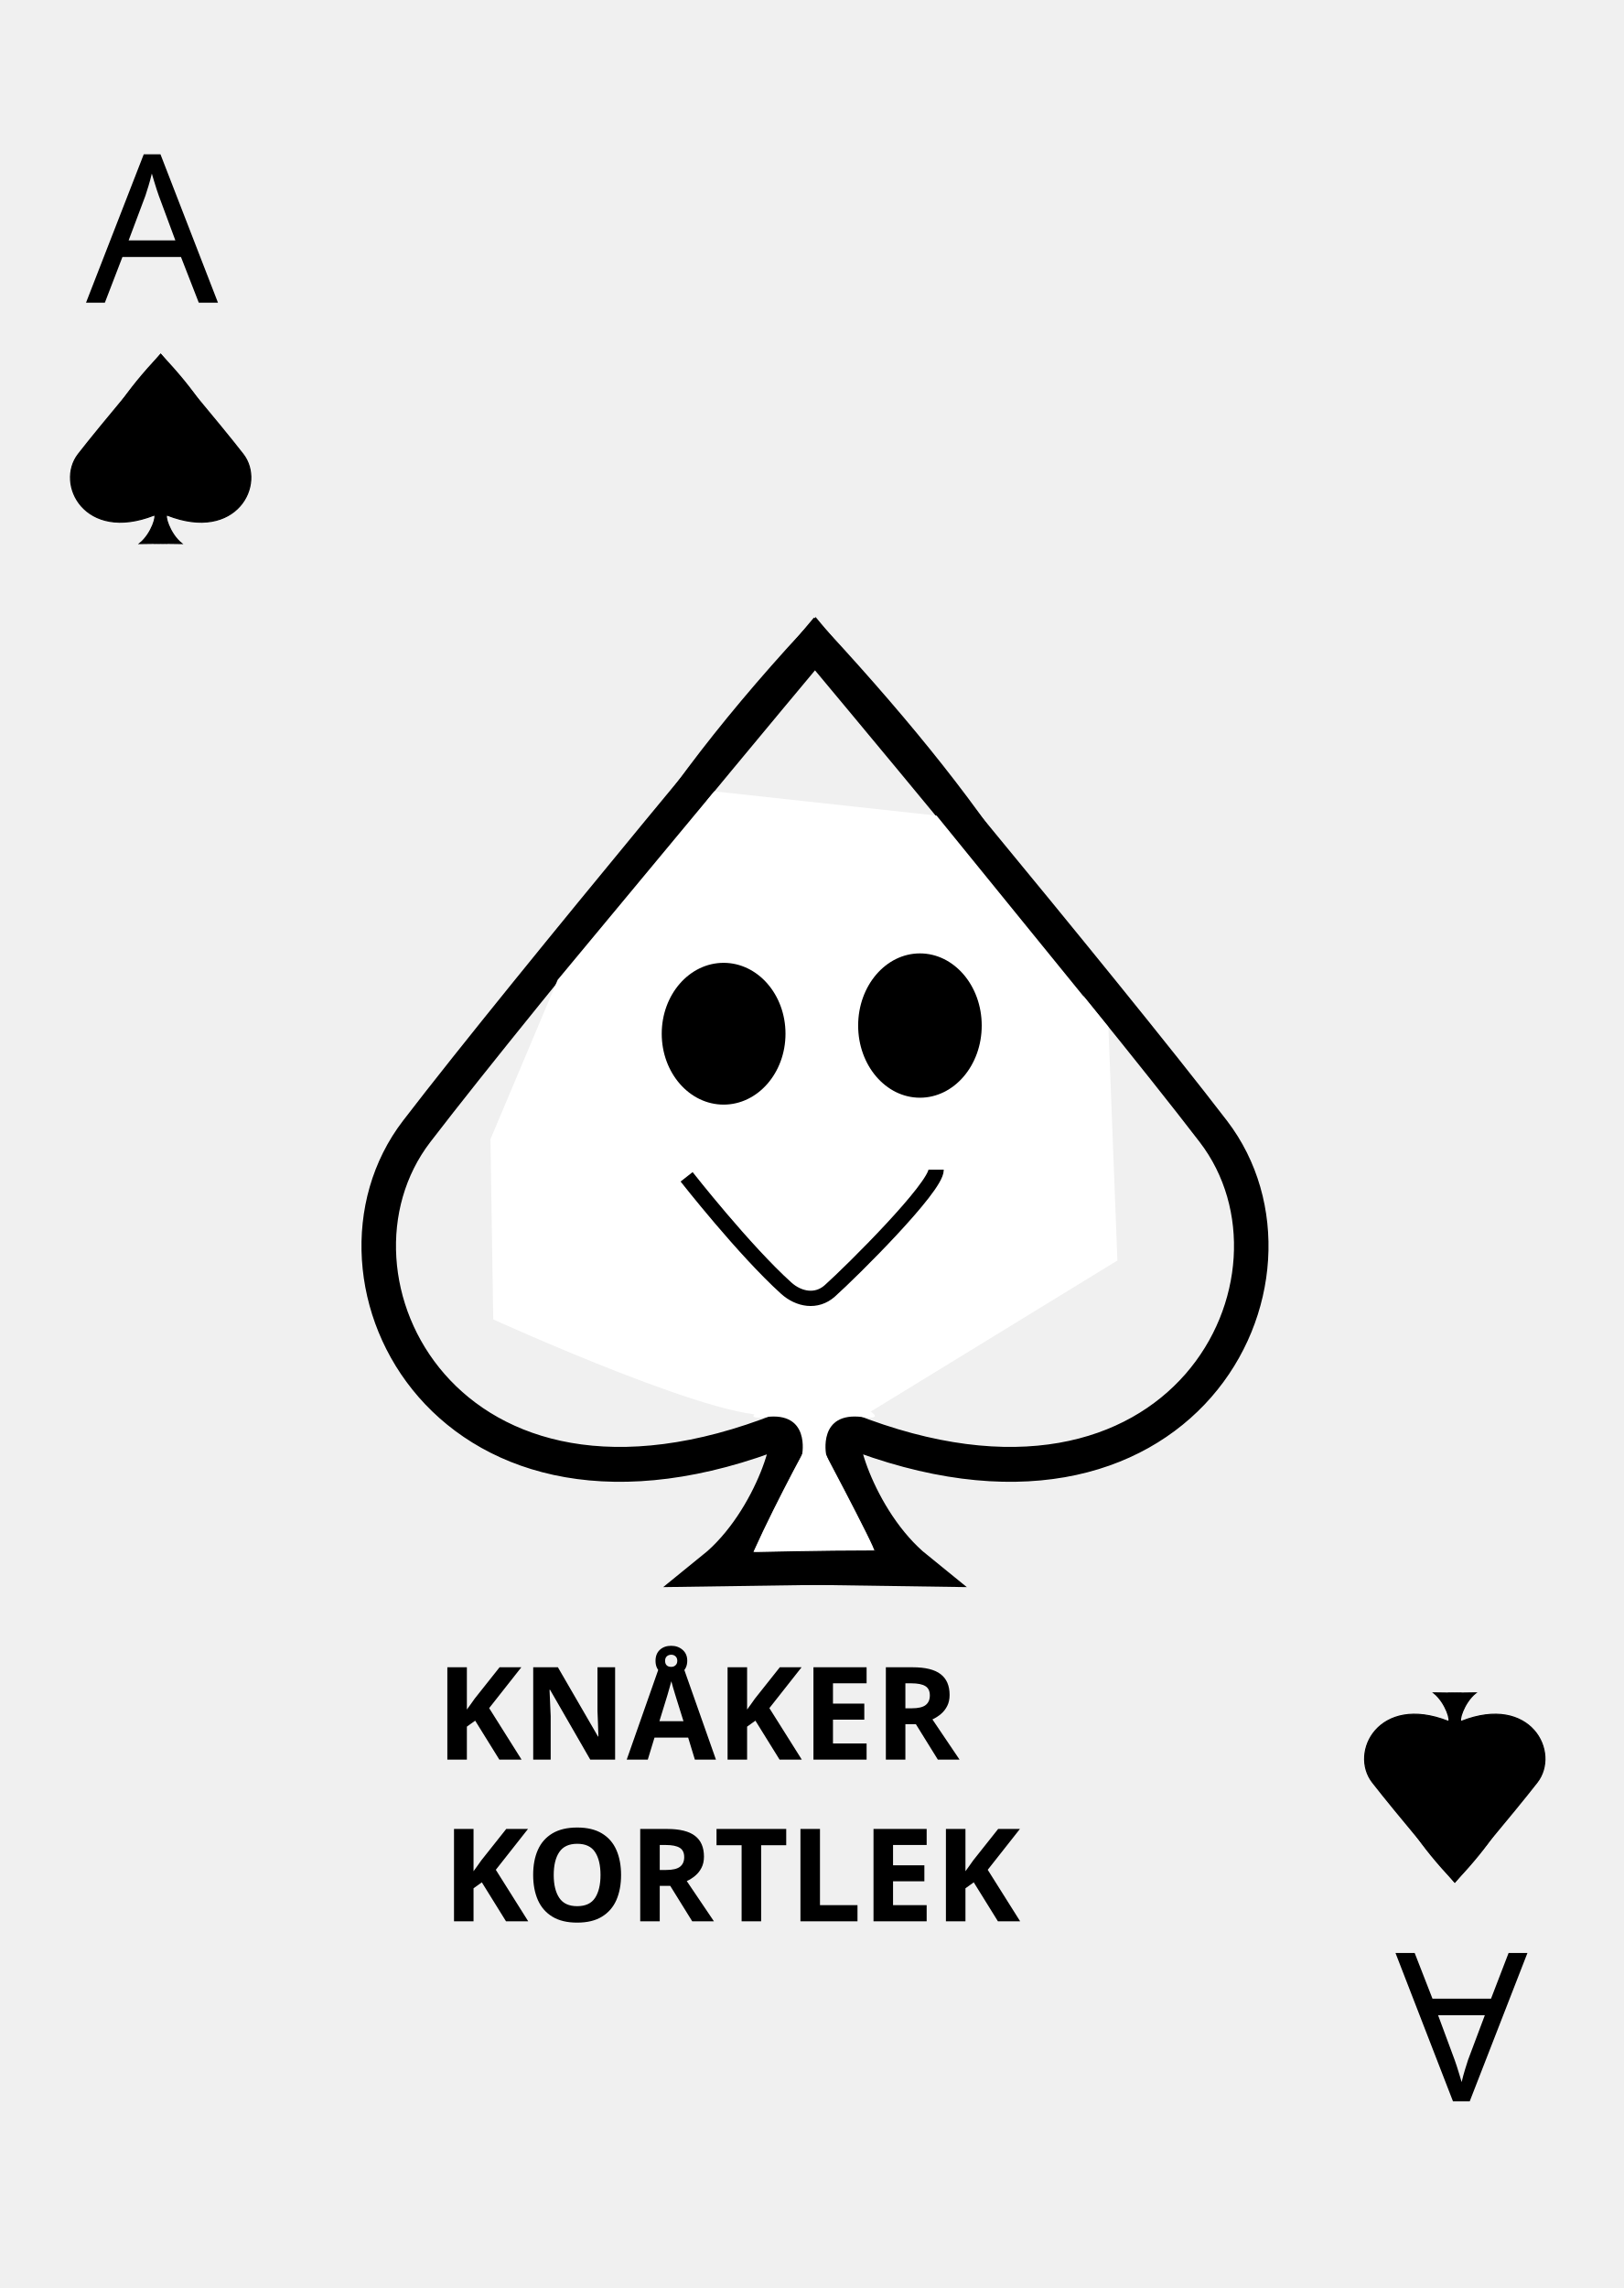
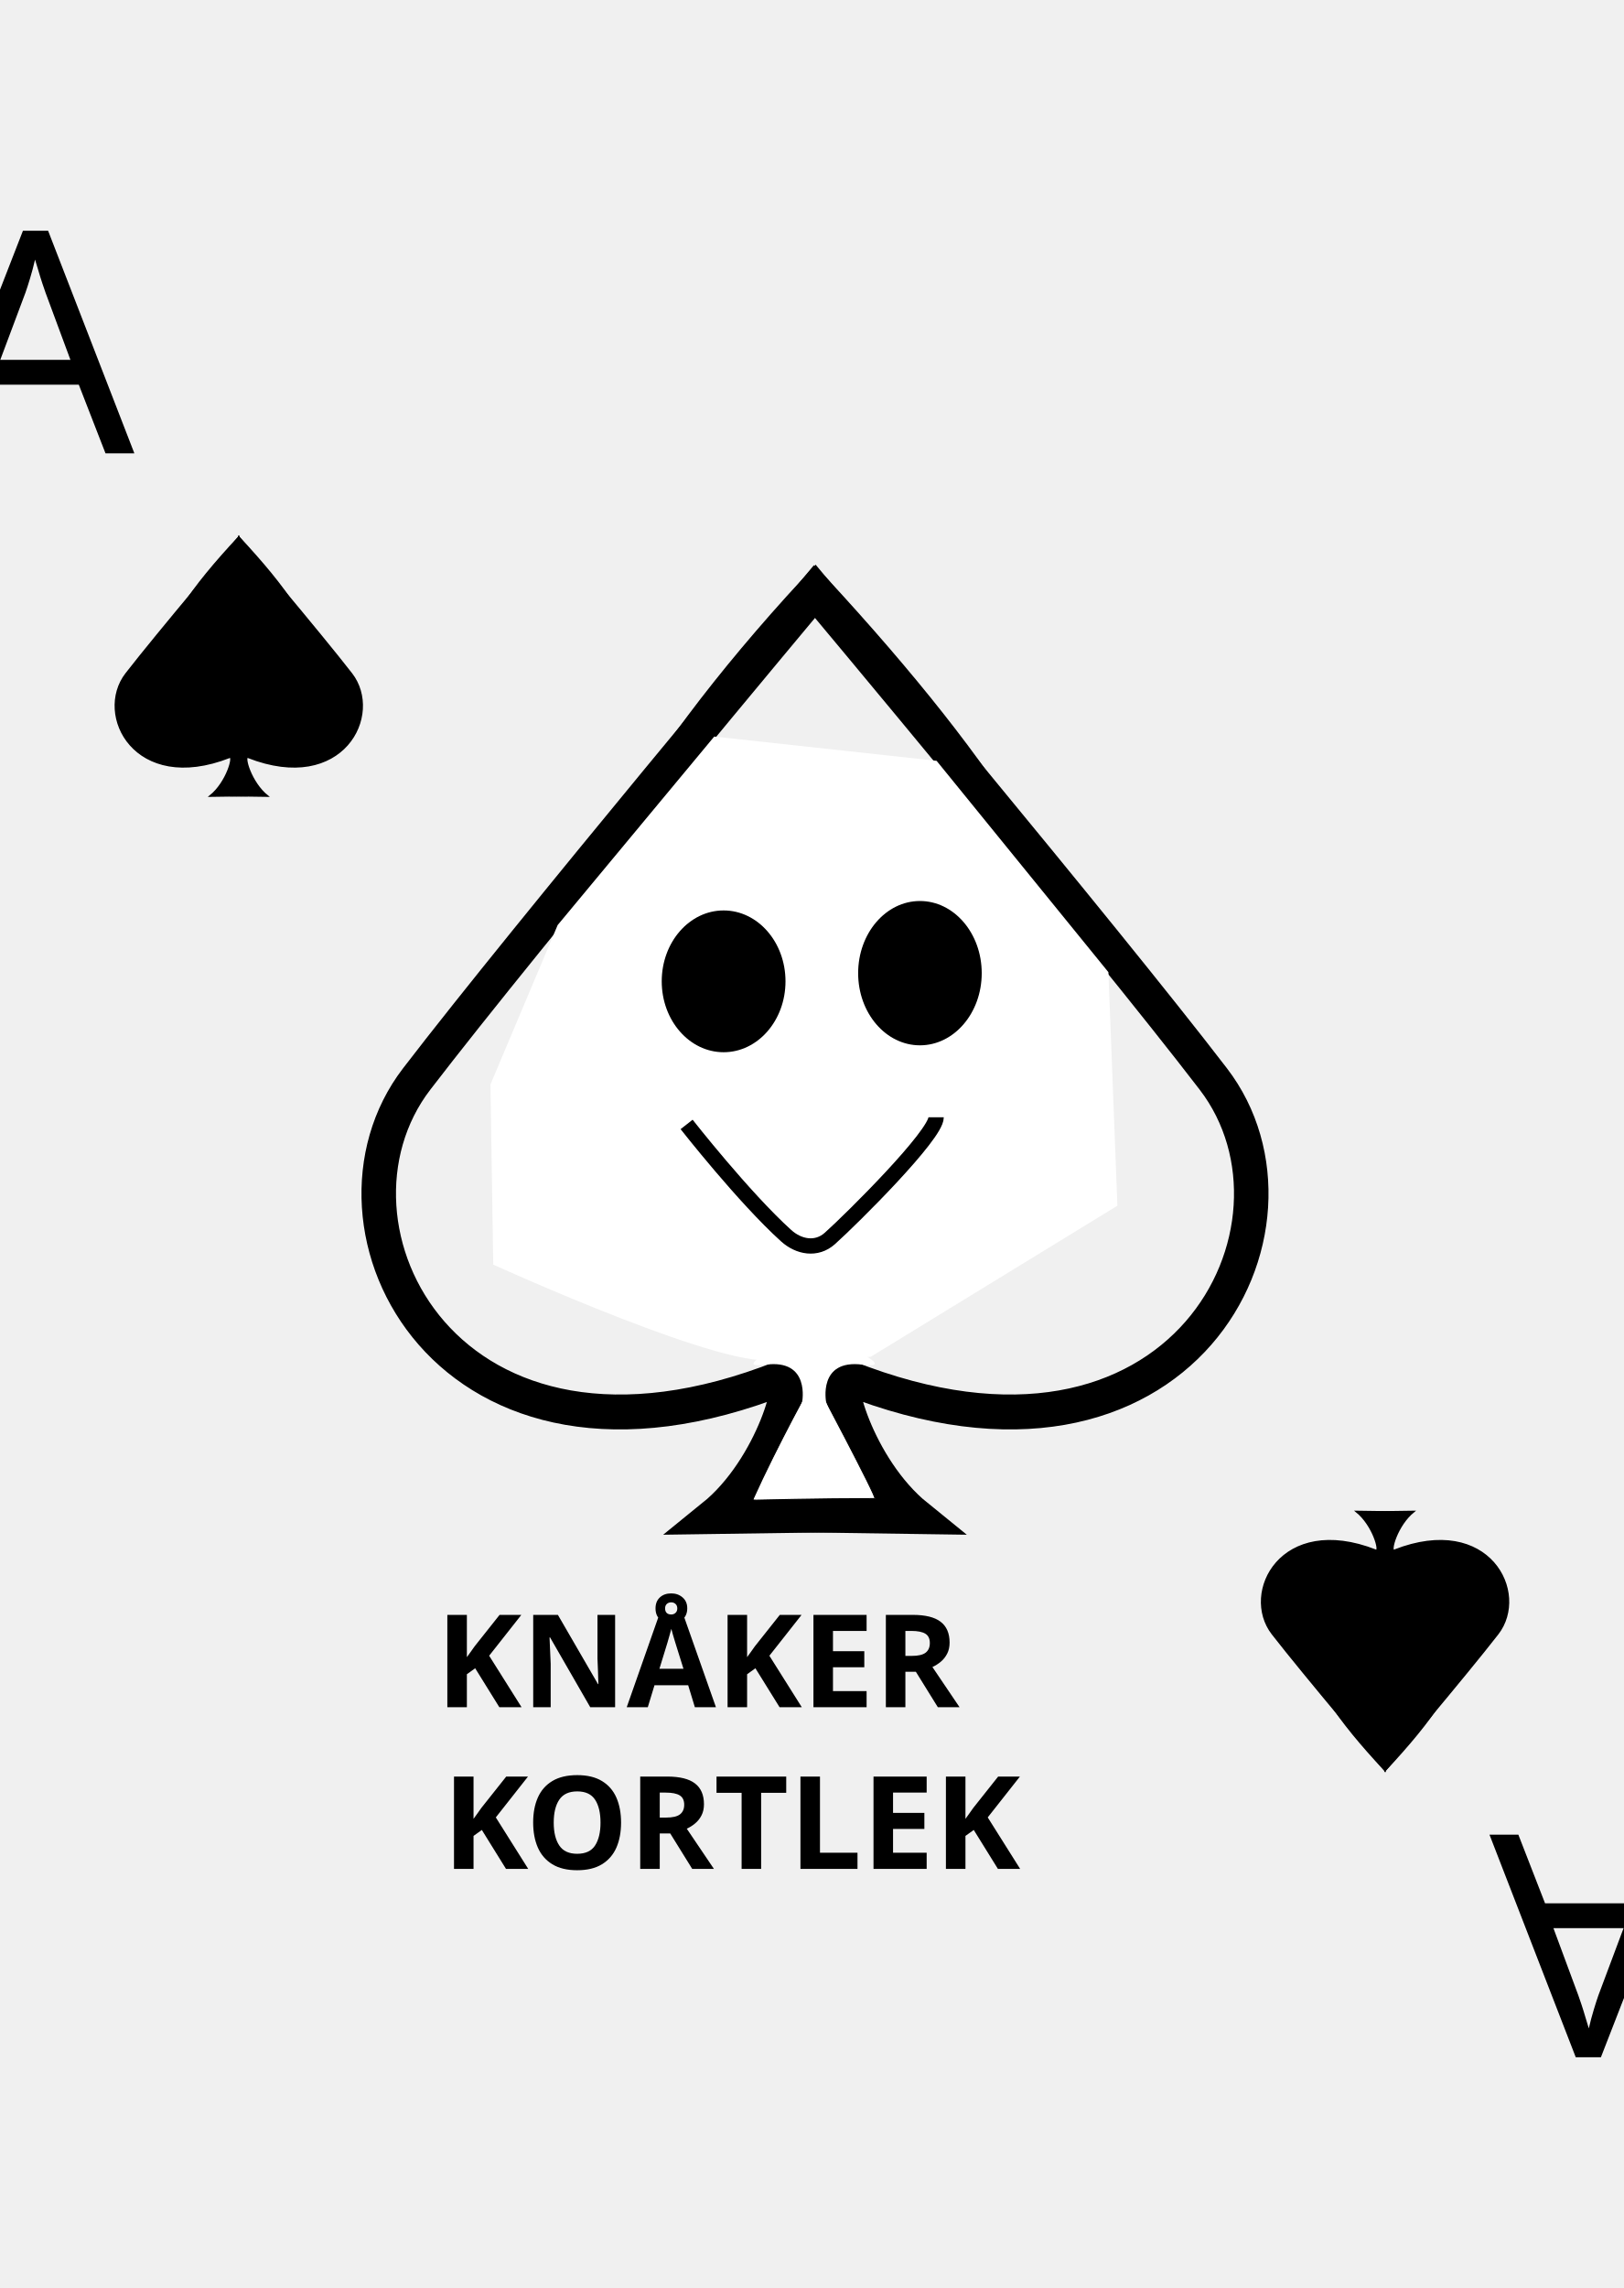
<svg xmlns="http://www.w3.org/2000/svg" width="443mm" height="624mm" viewBox="0 0 443 624" version="1.1" id="svg8">
  <defs id="defs2">
    <clipPath id="clipEmfPath1" clipPathUnits="userSpaceOnUse">
      <path id="path833" d="M 0,0 H 264.091 V 373.013 H 0 Z" />
    </clipPath>
    <pattern y="0" x="0" height="6" width="6" patternUnits="userSpaceOnUse" id="EMFhbasepattern" />
    <clipPath id="clipEmfPath1-7" clipPathUnits="userSpaceOnUse">
      <path id="path833-0" d="M 0,0 H 264.091 V 373.013 H 0 Z" />
    </clipPath>
    <pattern y="0" x="0" height="6" width="6" patternUnits="userSpaceOnUse" id="EMFhbasepattern-6" />
  </defs>
  <g id="layer1">
    <text id="text874" y="60.38" x="26.895" style="font-style:normal;font-weight:normal;font-size:27.566px;line-height:1.25;font-family:sans-serif;fill:#000000;fill-opacity:1;stroke:none;stroke-width:0.861" xml:space="preserve">
      <tspan id="tspan884" style="font-style:normal;font-variant:normal;font-weight:normal;font-stretch:normal;font-size:27.566px;font-family:'Fredoka One';-inkscape-font-specification:'Fredoka One';stroke-width:0.861" y="60.38" x="26.895" />
    </text>
-     <text xml:space="preserve" style="font-style:normal;font-weight:normal;font-size:56.444px;line-height:1.25;font-family:sans-serif;fill:#000000;fill-opacity:1;stroke:none;stroke-width:0.265" x="23.466" y="82.549" id="text1076">
-       <tspan id="tspan1074" x="23.466" y="82.549" style="font-style:normal;font-variant:normal;font-weight:normal;font-stretch:normal;font-size:56.444px;font-family:'Fredoka One';-inkscape-font-specification:'Fredoka One';fill:#000000;fill-opacity:1;stroke-width:0.265">A</tspan>
-     </text>
-     <text transform="scale(-1)" id="text969" y="-532.625" x="-416.698" style="font-style:normal;font-weight:normal;font-size:56.444px;line-height:1.25;font-family:sans-serif;fill:#000000;fill-opacity:1;stroke:none;stroke-width:0.265" xml:space="preserve">
-       <tspan style="font-style:normal;font-variant:normal;font-weight:normal;font-stretch:normal;font-size:56.444px;font-family:'Fredoka One';-inkscape-font-specification:'Fredoka One';fill:#000000;fill-opacity:1;stroke-width:0.265" y="-532.625" x="-416.698" id="tspan967">A</tspan>
-     </text>
-     <g id="layer1-5" transform="translate(17.2517,95.85543)">
-       <path id="path835" d="m 26.581,0.792 c 0,0 -16.102,19.019 -22.457,27.208 -6.355,8.189 1.728,24.048 20.63,16.642 0.927,-0.363 -0.52,5.034 -3.91,7.747 l 7.388,-0.106 -2.197,-8.809 C 48.075,31.786 45.872,21.467 26.581,0.792 Z" style="fill:#000000;fill-opacity:1;stroke:#000000;stroke-width:0.312px;stroke-linecap:butt;stroke-linejoin:miter;stroke-opacity:1" />
-       <path style="fill:#000000;fill-opacity:1;stroke:#000000;stroke-width:0.312px;stroke-linecap:butt;stroke-linejoin:miter;stroke-opacity:1" d="m 26.581,0.792 c 0,0 16.102,19.019 22.457,27.208 6.355,8.189 -1.728,24.048 -20.63,16.642 -0.927,-0.363 0.52,5.034 3.91,7.747 l -7.388,-0.106 2.197,-8.809 C 5.086,31.786 7.289,21.467 26.581,0.792 Z" id="path841" />
-       <rect y="40.48" x="25.54" height="6.398" width="2.081" id="rect843" style="fill:#000000;fill-opacity:1;stroke:#000000;stroke-width:0.936;stroke-linecap:round;stroke-linejoin:round;paint-order:stroke fill markers" />
-     </g>
-     <g transform="matrix(1,0,0,-1,370.2945,514.0833)" id="g1043">
-       <path style="fill:#000000;fill-opacity:1;stroke:#000000;stroke-width:0.312px;stroke-linecap:butt;stroke-linejoin:miter;stroke-opacity:1" d="m 26.581,0.792 c 0,0 -16.102,19.019 -22.457,27.208 -6.355,8.189 1.728,24.048 20.63,16.642 0.927,-0.363 -0.52,5.034 -3.91,7.747 l 7.388,-0.106 -2.197,-8.809 C 48.075,31.786 45.872,21.467 26.581,0.792 Z" id="path1037" />
-       <path id="path1039" d="m 26.581,0.792 c 0,0 16.102,19.019 22.457,27.208 6.355,8.189 -1.728,24.048 -20.63,16.642 -0.927,-0.363 0.52,5.034 3.91,7.747 l -7.388,-0.106 2.197,-8.809 C 5.086,31.786 7.289,21.467 26.581,0.792 Z" style="fill:#000000;fill-opacity:1;stroke:#000000;stroke-width:0.312px;stroke-linecap:butt;stroke-linejoin:miter;stroke-opacity:1" />
-       <rect style="fill:#000000;fill-opacity:1;stroke:#000000;stroke-width:0.936;stroke-linecap:round;stroke-linejoin:round;paint-order:stroke fill markers" id="rect1041" width="2.081" height="6.398" x="25.54" y="40.48" />
-     </g>
-     <g transform="matrix(4.839054,0,0,4.892733,93.70961,171.5675)" id="g1051" style="fill:none;stroke-width:1.945;stroke-miterlimit:4;stroke-dasharray:none">
+     <g transform="matrix(4.839054,0,0,4.892733,93.70961,157.2799)" id="g1051" style="fill:none;stroke-width:1.945;stroke-miterlimit:4;stroke-dasharray:none">
      <path style="fill:none;fill-opacity:1;stroke:#000000;stroke-width:1.945;stroke-linecap:butt;stroke-linejoin:miter;stroke-miterlimit:4;stroke-dasharray:none;stroke-opacity:1" d="m 26.581,0.792 c 0,0 -16.102,19.019 -22.457,27.208 -6.355,8.189 1.728,24.048 20.63,16.642 0.927,-0.363 -0.52,5.034 -3.91,7.747 l 7.388,-0.106 -2.197,-8.809 c 22.98,-8.519 19.838,-22.006 0.547,-42.681 z" id="path1045" />
      <path id="path1047" d="m 26.581,0.792 c 0,0 16.102,19.019 22.457,27.208 6.355,8.189 -1.728,24.048 -20.63,16.642 -0.927,-0.363 0.52,5.034 3.91,7.747 l -7.388,-0.106 2.197,-8.809 C 5.639,37.849 7.289,21.467 26.581,0.792 Z" style="fill:none;fill-opacity:1;stroke:#000000;stroke-width:1.945;stroke-linecap:butt;stroke-linejoin:miter;stroke-miterlimit:4;stroke-dasharray:none;stroke-opacity:1" />
      <rect style="fill:none;fill-opacity:1;stroke:#000000;stroke-width:1.945;stroke-linecap:round;stroke-linejoin:round;stroke-miterlimit:4;stroke-dasharray:none;paint-order:stroke fill markers" id="rect1049" width="2.081" height="6.398" x="25.54" y="40.48" />
    </g>
-     <path style="fill:#ffffff;fill-opacity:1;stroke:none;stroke-width:0.265px;stroke-linecap:butt;stroke-linejoin:miter;stroke-opacity:1" d="m 207.353,363.869 1.784,10.209 12.969,5.713 11.131,-6.194 3.354,-10.41 z" id="path856" />
-     <path style="fill:#ffffff;fill-opacity:1;stroke:#000000;stroke-width:0.265px;stroke-linecap:butt;stroke-linejoin:miter;stroke-opacity:1" d="m 206.203,423.417 c 0,0 17.843,-0.434 32.455,-0.434 0.794,0 -16.58,-32.639 -16.58,-32.639 0,0 -10.064,18.14 -16.677,32.872 -0.095,0.212 0.802,0.2 0.802,0.2 z" id="path858" />
-     <text xml:space="preserve" style="font-style:normal;font-weight:normal;font-size:35.278px;line-height:1.25;font-family:sans-serif;fill:#000000;fill-opacity:1;stroke:none;stroke-width:0.265" x="222.427" y="479.898" id="text876">
-       <tspan id="tspan874" x="222.427" y="479.898" style="font-weight:bold;font-size:35.278px;text-align:center;text-anchor:middle;stroke-width:0.265">KNÅKER</tspan>
-       <tspan x="222.427" y="523.995" style="font-weight:bold;font-size:35.278px;text-align:center;text-anchor:middle;stroke-width:0.265" id="tspan878">KORTLEK</tspan>
+     <path style="fill:#ffffff;fill-opacity:1;stroke:none;stroke-width:0.265px;stroke-linecap:butt;stroke-linejoin:miter;stroke-opacity:1" d="m 207.353,349.582 1.784,10.209 12.969,5.713 11.131,-6.194 3.354,-10.41 z" id="path856" />
+     <path style="fill:#ffffff;fill-opacity:1;stroke:#000000;stroke-width:0.265px;stroke-linecap:butt;stroke-linejoin:miter;stroke-opacity:1" d="m 206.203,409.129 c 0,0 17.843,-0.434 32.455,-0.434 0.794,0 -16.58,-32.639 -16.58,-32.639 0,0 -10.064,18.14 -16.677,32.872 -0.095,0.212 0.802,0.2 0.802,0.2 z" id="path858" />
+     <text xml:space="preserve" style="font-style:normal;font-weight:normal;font-size:35.278px;line-height:1.25;font-family:sans-serif;fill:#000000;fill-opacity:1;stroke:none;stroke-width:0.265" x="222.427" y="465.61" id="text876">
+       <tspan id="tspan874" x="222.427" y="465.61" style="font-weight:bold;font-size:35.278px;text-align:center;text-anchor:middle;stroke-width:0.265">KNÅKER</tspan>
+       <tspan x="222.427" y="509.707" style="font-weight:bold;font-size:35.278px;text-align:center;text-anchor:middle;stroke-width:0.265" id="tspan878">KORTLEK</tspan>
    </text>
-     <path id="path862" d="m 152.135,267.229 42.711,-51.405 60.665,6.615 46.869,57.641 2.457,63.689 -67.28,41.199 -5.325,0.379 c 0,0 -9.348,-4.623 -20.216,0.099 -10.868,4.723 -77.457,-25.614 -77.457,-25.614 l -0.756,-49.137 z" style="fill:#ffffff;fill-opacity:1;stroke:none;stroke-width:0.265px;stroke-linecap:butt;stroke-linejoin:miter;stroke-opacity:1" />
-     <ellipse ry="19.334" rx="16.883" cy="281.925" cx="197.407" id="path900" style="fill:#000000;fill-opacity:1;stroke:none;stroke-width:6.708;stroke-linecap:round;stroke-miterlimit:4;stroke-dasharray:none;stroke-opacity:1;paint-order:stroke fill markers" />
-     <ellipse style="fill:#000000;fill-opacity:1;stroke:none;stroke-width:6.762;stroke-linecap:round;stroke-miterlimit:4;stroke-dasharray:none;stroke-opacity:1;paint-order:stroke fill markers" id="path900-2" cx="250.966" cy="279.697" rx="16.856" ry="19.68" />
-     <path id="path873" d="m 187.313,320.951 c 0,0 15.647,19.96 27.164,30.352 3.441,3.105 8.275,3.998 11.912,0.745 6.137,-5.49 28.999,-28.209 28.999,-33.048" style="fill:none;stroke:#000000;stroke-width:4.169;stroke-linecap:butt;stroke-linejoin:miter;stroke-miterlimit:4;stroke-dasharray:none;stroke-opacity:1" />
-     <path id="path982" d="m 217.298,400.927 1.528,-4.232 c 0,0 2.339,-11.827 -9.956,-10.223 -12.294,1.604 13.497,-9.288 13.497,-9.288 l -0.267,19.177 z" style="fill:#ffffff;stroke:none;stroke-width:0.265px;stroke-linecap:butt;stroke-linejoin:miter;stroke-opacity:1;fill-opacity:1" />
-     <path style="fill:#ffffff;fill-opacity:1;stroke:none;stroke-width:0.265px;stroke-linecap:butt;stroke-linejoin:miter;stroke-opacity:1" d="m 226.903,400.927 -1.528,-4.232 c 0,0 -2.339,-11.827 9.956,-10.223 12.294,1.604 -13.497,-9.288 -13.497,-9.288 l 0.267,19.177 z" id="path984" />
+     <path id="path862" d="m 152.135,252.288 42.711,-51.405 60.665,6.615 46.869,57.641 2.457,63.689 -67.28,41.199 -5.325,0.379 c 0,0 -9.348,-4.623 -20.216,0.099 -10.868,4.723 -77.457,-25.614 -77.457,-25.614 l -0.756,-49.137 z" style="fill:#ffffff;fill-opacity:1;stroke:none;stroke-width:0.265px;stroke-linecap:butt;stroke-linejoin:miter;stroke-opacity:1" />
+     <ellipse ry="19.334" rx="16.883" cy="267.637" cx="197.407" id="path900" style="fill:#000000;fill-opacity:1;stroke:none;stroke-width:6.708;stroke-linecap:round;stroke-miterlimit:4;stroke-dasharray:none;stroke-opacity:1;paint-order:stroke fill markers" />
+     <ellipse style="fill:#000000;fill-opacity:1;stroke:none;stroke-width:6.762;stroke-linecap:round;stroke-miterlimit:4;stroke-dasharray:none;stroke-opacity:1;paint-order:stroke fill markers" id="path900-2" cx="250.966" cy="265.409" rx="16.856" ry="19.68" />
+     <path id="path873" d="m 187.313,306.663 c 0,0 15.647,19.96 27.164,30.352 3.441,3.105 8.275,3.998 11.912,0.745 6.137,-5.49 28.999,-28.209 28.999,-33.048" style="fill:none;stroke:#000000;stroke-width:4.169;stroke-linecap:butt;stroke-linejoin:miter;stroke-miterlimit:4;stroke-dasharray:none;stroke-opacity:1" />
+     <path id="path982" d="m 217.298,386.639 1.528,-4.232 c 0,0 2.339,-11.827 -9.956,-10.223 -12.294,1.604 13.497,-9.288 13.497,-9.288 l -0.267,19.177 z" style="fill:#ffffff;fill-opacity:1;stroke:none;stroke-width:0.265px;stroke-linecap:butt;stroke-linejoin:miter;stroke-opacity:1" />
+     <path style="fill:#ffffff;fill-opacity:1;stroke:none;stroke-width:0.265px;stroke-linecap:butt;stroke-linejoin:miter;stroke-opacity:1" d="m 226.903,386.639 -1.528,-4.232 c 0,0 -2.339,-11.827 9.956,-10.223 12.294,1.604 -13.497,-9.288 -13.497,-9.288 l 0.267,19.177 z" id="path984" />
+     <g id="g47320" transform="translate(96.57629)">
+       <path style="fill:#000000;fill-opacity:1;stroke:#000000;stroke-width:0.427px;stroke-linecap:butt;stroke-linejoin:miter;stroke-opacity:1" d="m -31.432,146.492 c 0,0 -22.042,26.034 -30.74,37.244 -8.698,11.21 2.365,32.918 28.24,22.78 1.268,-0.497 -0.712,6.891 -5.353,10.604 l 10.113,-0.146 -3.008,-12.059 c 30.17,-15.998 27.155,-30.123 0.748,-58.424 z" id="path835-62" />
+       <path id="path841" d="m -31.432,146.492 c 0,0 22.042,26.034 30.74,37.244 8.698,11.21 -2.365,32.918 -28.24,22.78 -1.268,-0.497 0.712,6.891 5.353,10.604 l -10.113,-0.146 3.008,-12.059 c -30.17,-15.998 -27.155,-30.123 -0.748,-58.424 z" style="fill:#000000;fill-opacity:1;stroke:#000000;stroke-width:0.427px;stroke-linecap:butt;stroke-linejoin:miter;stroke-opacity:1" />
+       <rect style="fill:#000000;fill-opacity:1;stroke:#000000;stroke-width:1.281;stroke-linecap:round;stroke-linejoin:round;paint-order:stroke fill markers" id="rect843" width="2.849" height="8.757" x="-32.856" y="200.82" />
+     </g>
+     <text id="text11445" y="123.629" x="64.721" style="font-style:normal;font-weight:normal;font-size:84.667px;line-height:1.25;font-family:sans-serif;fill:#000000;fill-opacity:1;stroke:none;stroke-width:0.397" xml:space="preserve">
+       <tspan style="font-style:normal;font-variant:normal;font-weight:normal;font-stretch:normal;font-size:84.667px;font-family:'Fredoka One';-inkscape-font-specification:'Fredoka One';text-align:center;text-anchor:middle;fill:#000000;fill-opacity:1;stroke-width:0.397" y="123.629" x="64.721" id="tspan11443">A</tspan>
+     </text>
+     <text id="text7592" y="-500.371" x="-378.279" style="font-style:normal;font-weight:normal;font-size:84.667px;line-height:1.25;font-family:sans-serif;fill:#000000;fill-opacity:1;stroke:none;stroke-width:0.397" xml:space="preserve" transform="scale(-1)">
+       <tspan style="font-style:normal;font-variant:normal;font-weight:normal;font-stretch:normal;font-size:84.667px;font-family:'Fredoka One';-inkscape-font-specification:'Fredoka One';text-align:center;text-anchor:middle;fill:#000000;fill-opacity:1;stroke-width:0.397" y="-500.371" x="-378.279" id="tspan7590">A</tspan>
+     </text>
+     <g id="g47328" transform="rotate(180,173.2119,314.6695)">
+       <path style="fill:#000000;fill-opacity:1;stroke:#000000;stroke-width:0.427px;stroke-linecap:butt;stroke-linejoin:miter;stroke-opacity:1" d="m -31.432,146.492 c 0,0 -22.042,26.034 -30.74,37.244 -8.698,11.21 2.365,32.918 28.24,22.78 1.268,-0.497 -0.712,6.891 -5.353,10.604 l 10.113,-0.146 -3.008,-12.059 c 30.17,-15.998 27.155,-30.123 0.748,-58.424 z" id="path47322" />
+       <path id="path47324" d="m -31.432,146.492 c 0,0 22.042,26.034 30.74,37.244 8.698,11.21 -2.365,32.918 -28.24,22.78 -1.268,-0.497 0.712,6.891 5.353,10.604 l -10.113,-0.146 3.008,-12.059 c -30.17,-15.998 -27.155,-30.123 -0.748,-58.424 z" style="fill:#000000;fill-opacity:1;stroke:#000000;stroke-width:0.427px;stroke-linecap:butt;stroke-linejoin:miter;stroke-opacity:1" />
+       <rect style="fill:#000000;fill-opacity:1;stroke:#000000;stroke-width:1.281;stroke-linecap:round;stroke-linejoin:round;paint-order:stroke fill markers" id="rect47326" width="2.849" height="8.757" x="-32.856" y="200.82" />
+     </g>
  </g>
</svg>
